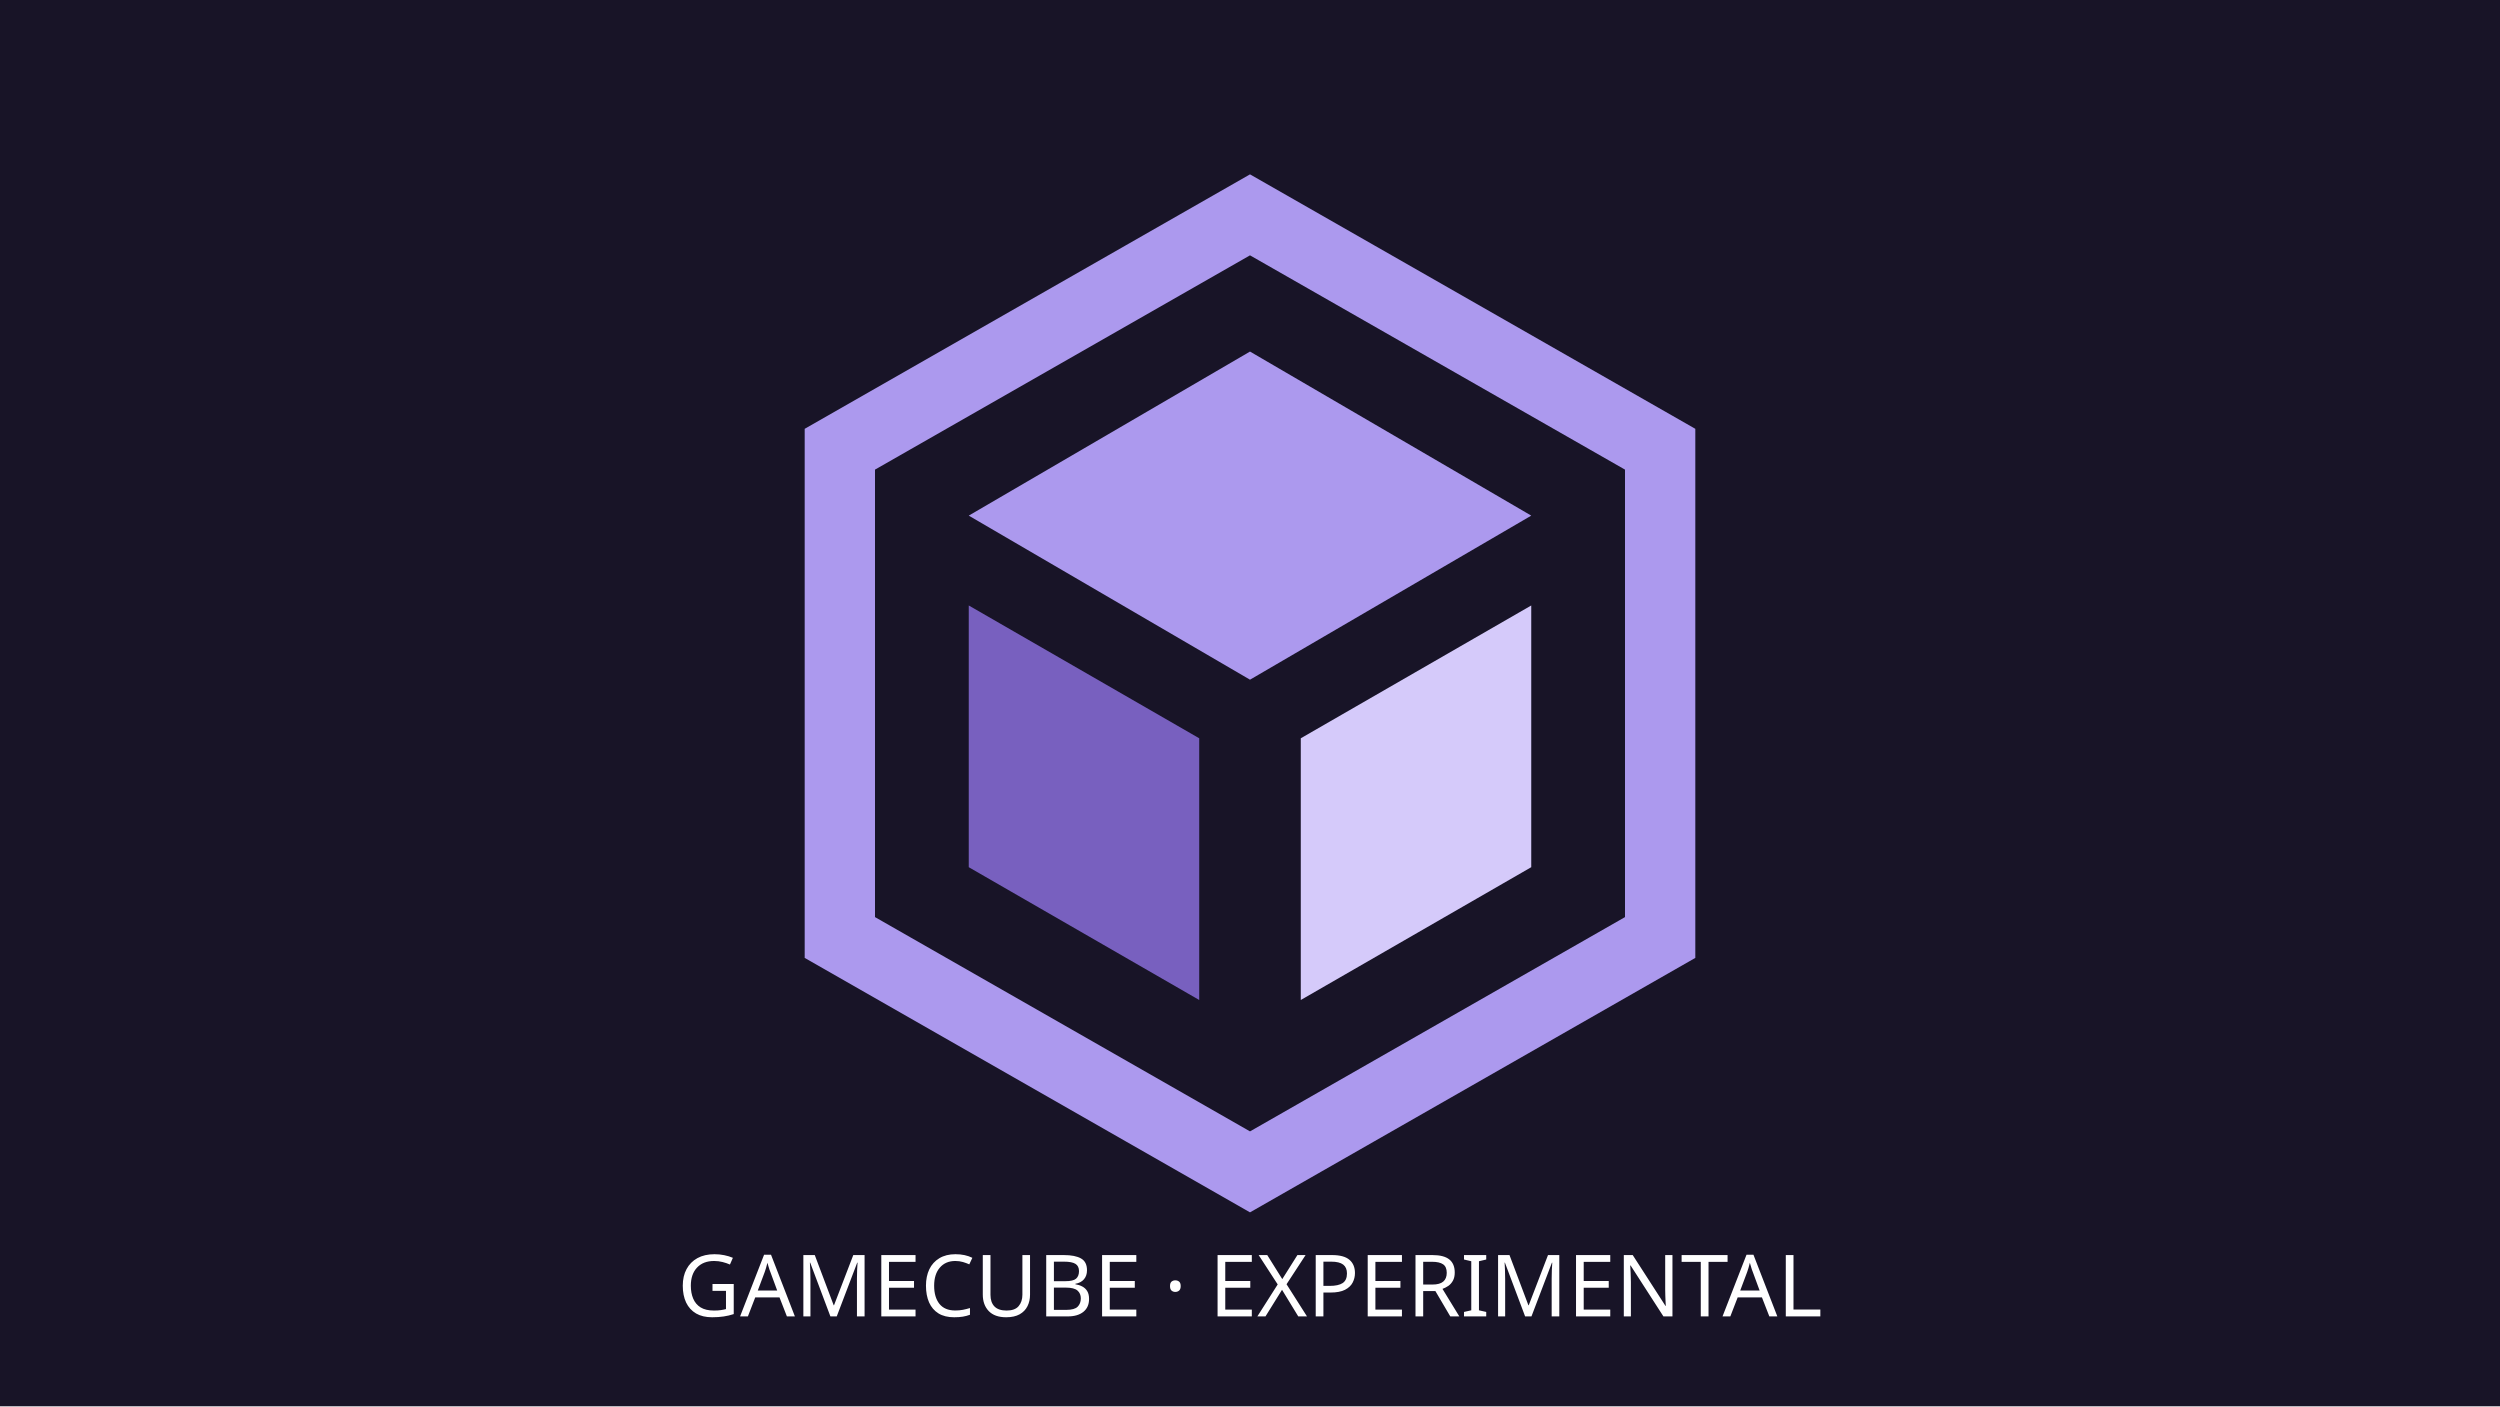
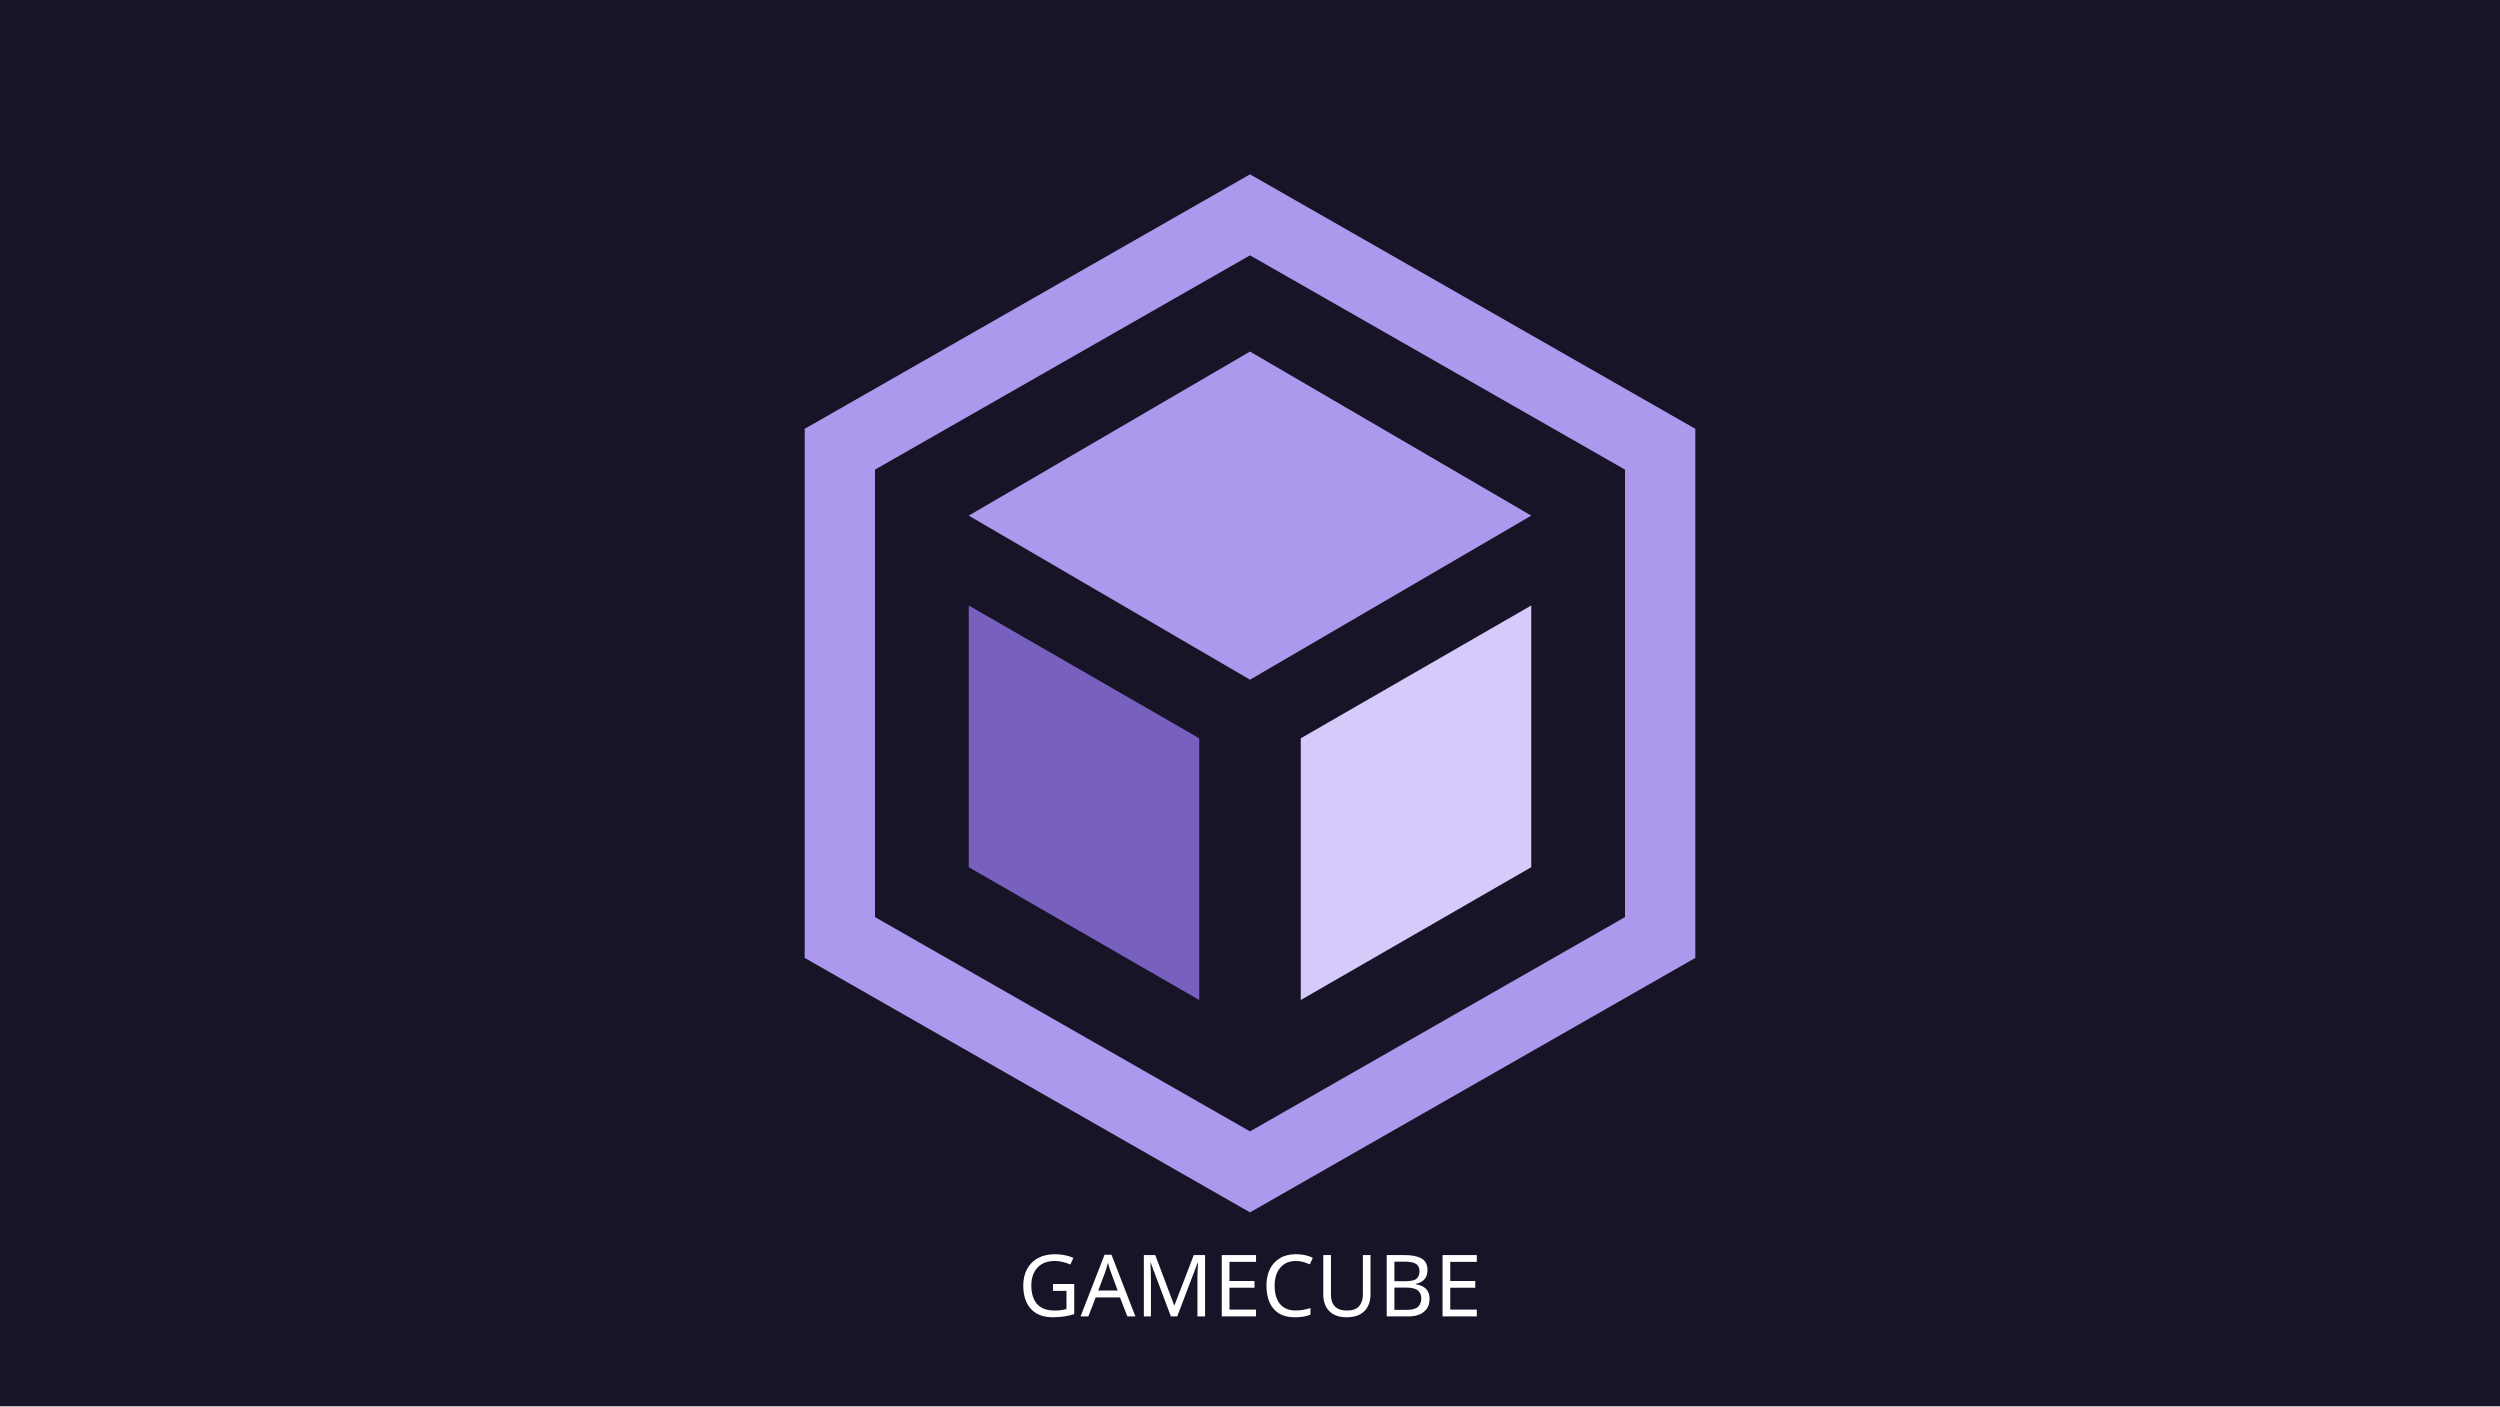
<svg xmlns="http://www.w3.org/2000/svg" viewBox="0 0 640 360">
  <rect width="640" height="360" fill="#181427" />
  <path d="m320 55 105 60v125l-105 60-105-60V115Z" fill="none" stroke="#ac99ee" stroke-width="18" />
  <path d="m320 90 72 42-72 42-72-42Z" fill="#ac99ee" />
  <path d="M248 155v67l59 34v-67Z" fill="#7860bf" />
  <path d="m333 189 59-34v67l-59 34Z" fill="#d5cafa" />
-   <text x="320" y="337" text-anchor="middle" font-family="sans-serif" font-size="22" fill="#fff">GAMECUBE · EXPERIMENTAL</text>
+   <text x="320" y="337" text-anchor="middle" font-family="sans-serif" font-size="22" fill="#fff">GAMECUBE</text>
</svg>
